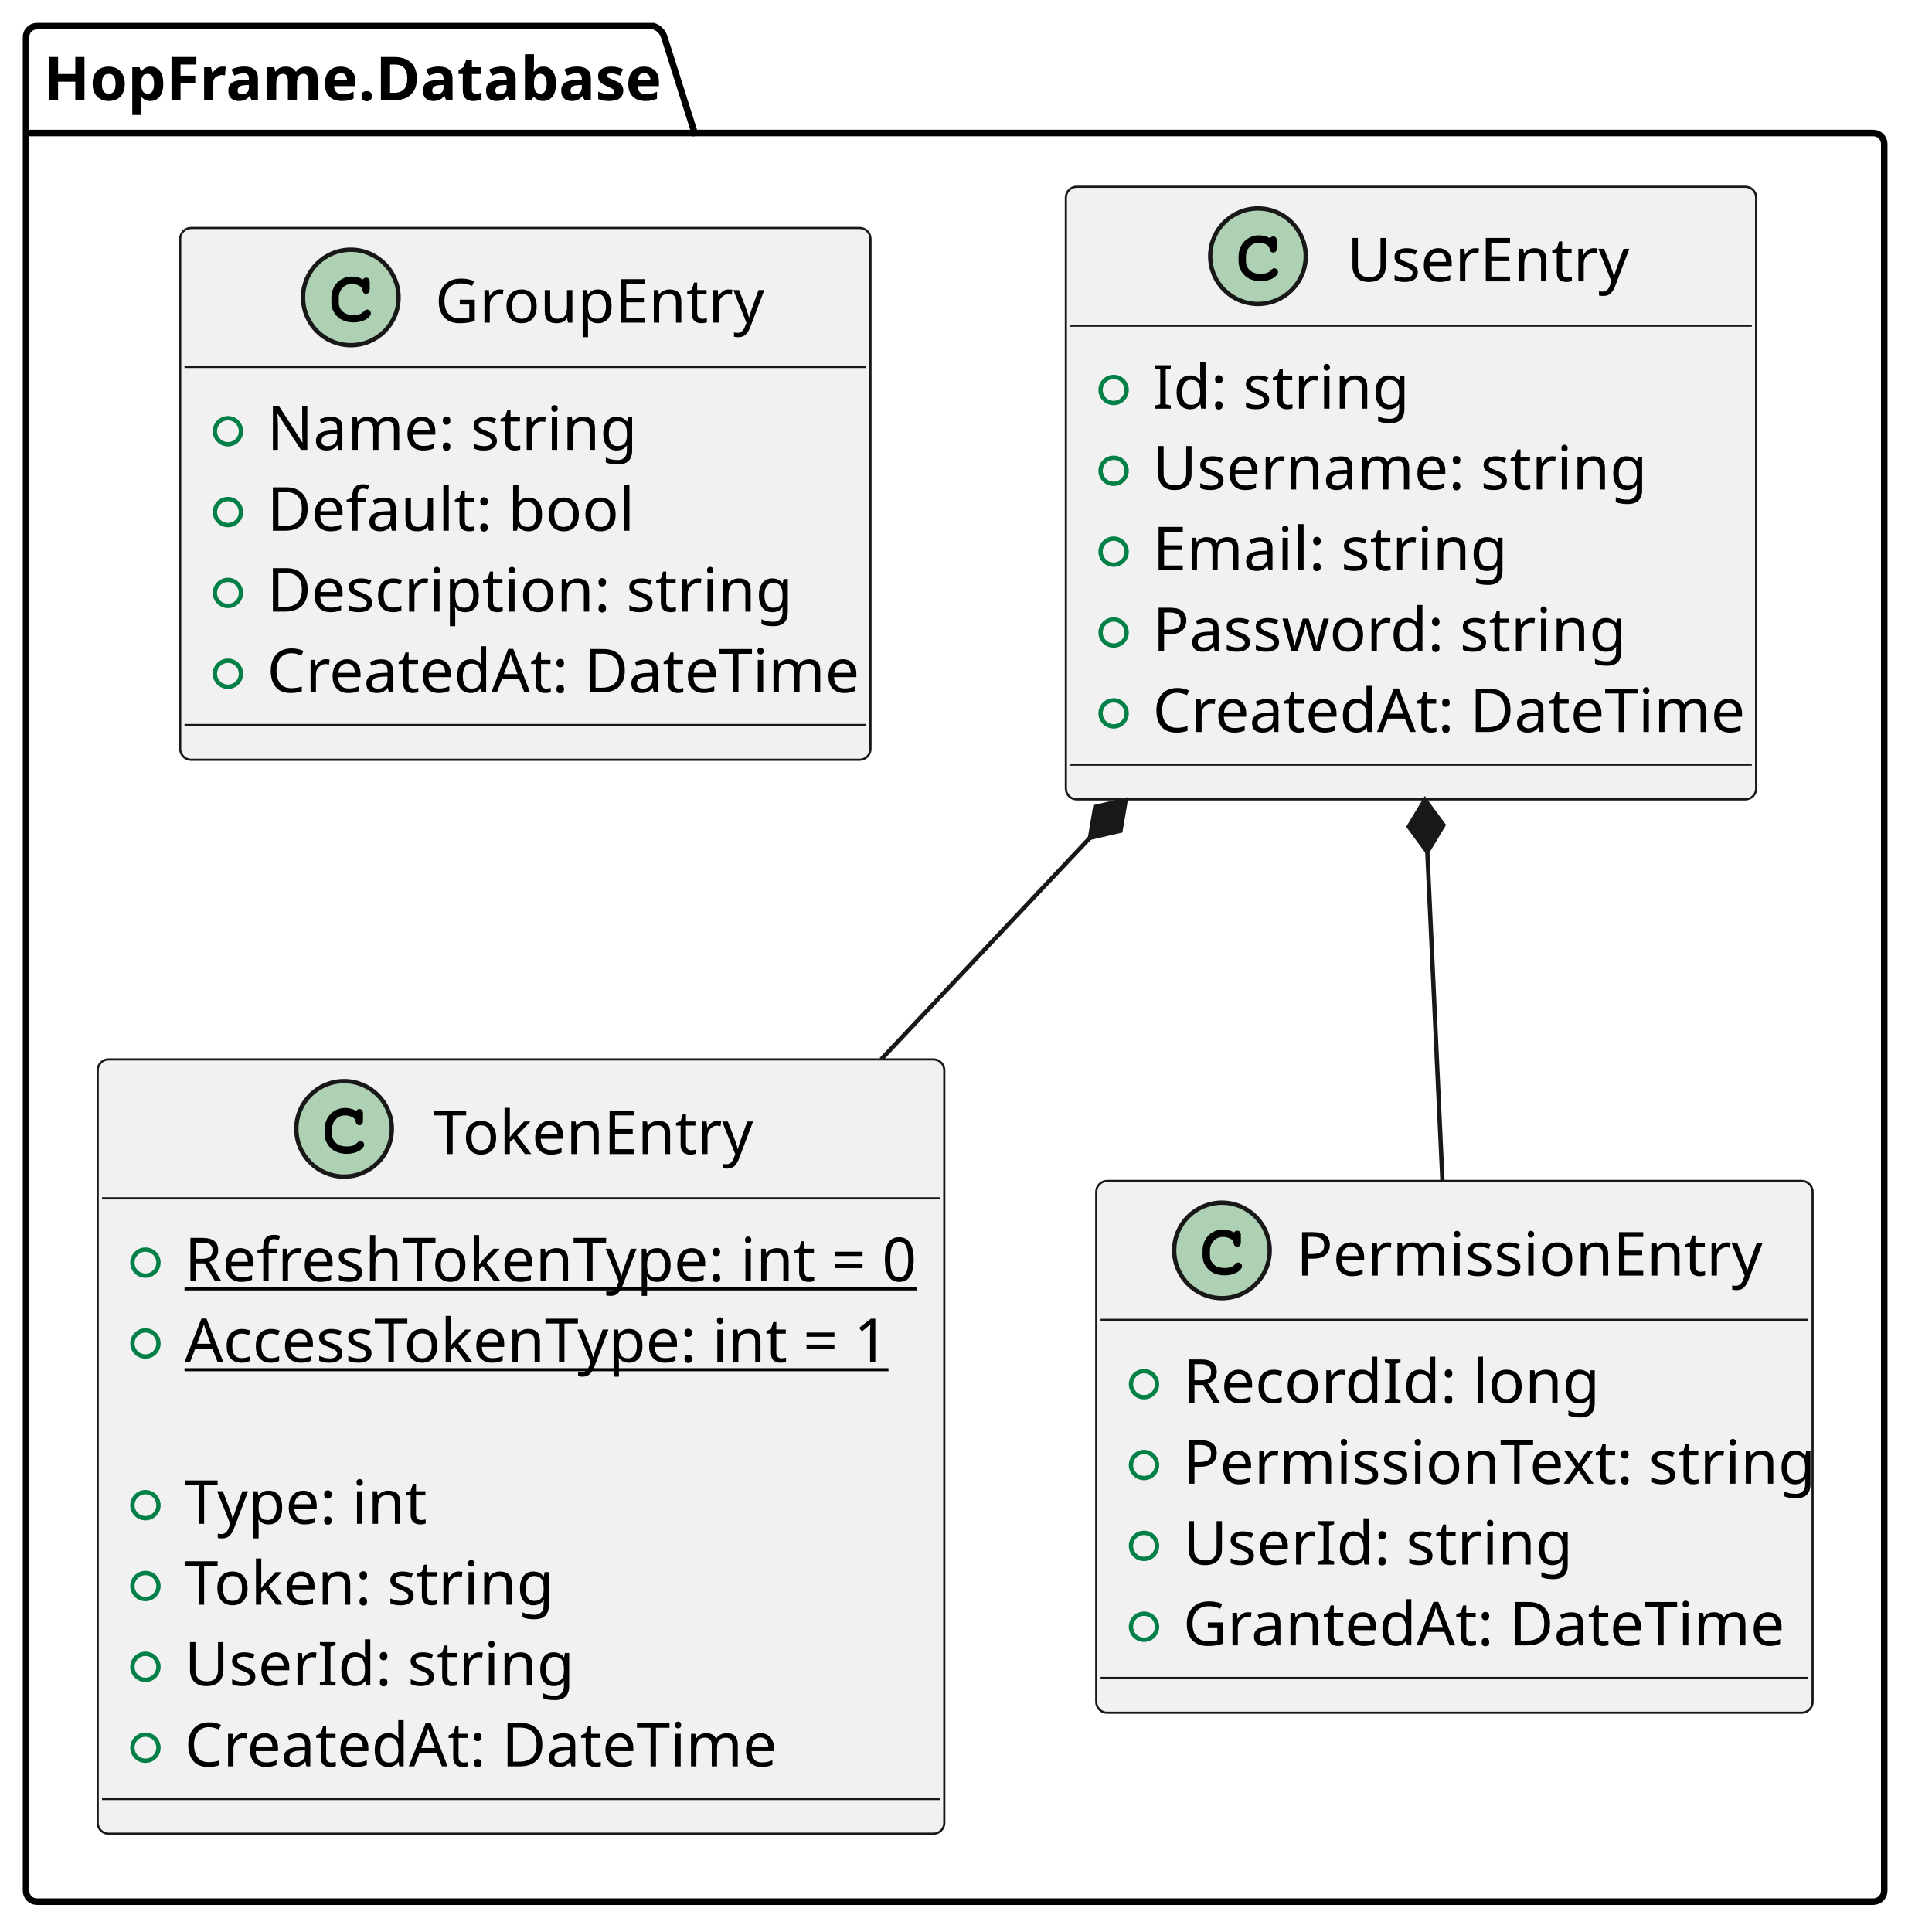
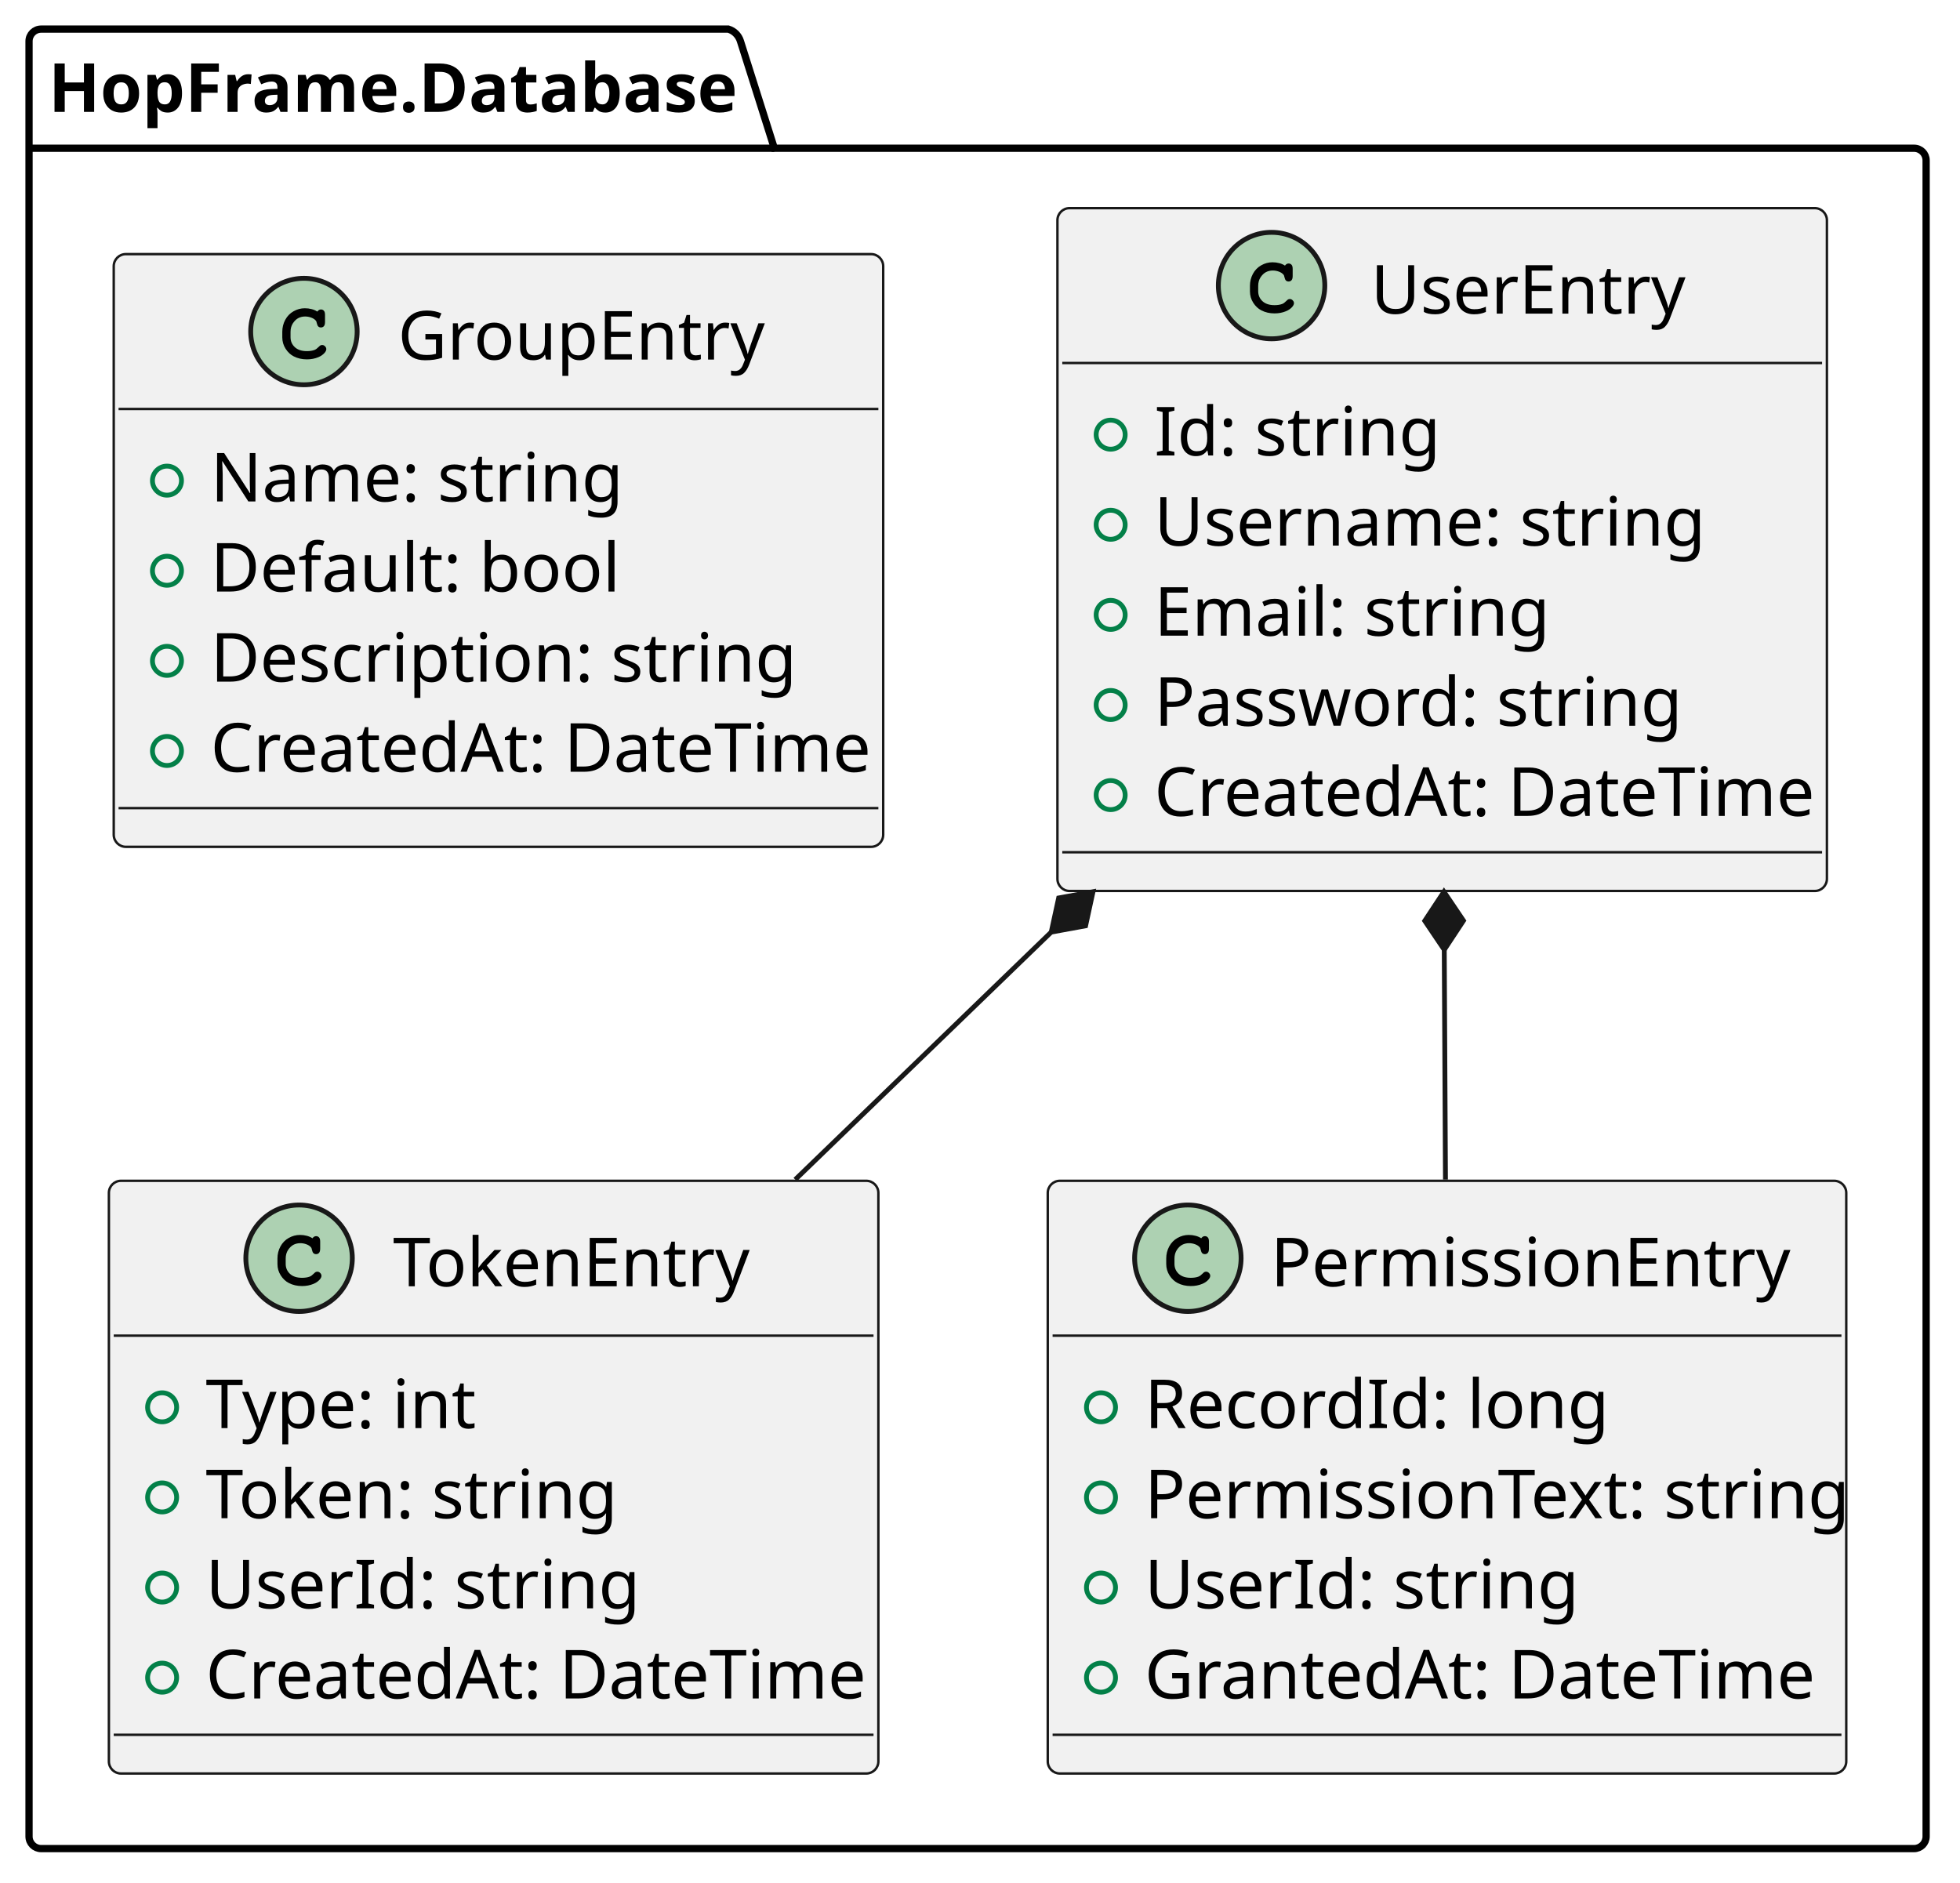
- <svg xmlns="http://www.w3.org/2000/svg" contentStyleType="text/css" height="445px" preserveAspectRatio="none" style="width:441px;height:445px;background:#FFFFFF;" version="1.1" viewBox="0 0 441 445" width="441px" zoomAndPan="magnify">
+ <svg xmlns="http://www.w3.org/2000/svg" contentStyleType="text/css" height="389px" preserveAspectRatio="none" style="width:405px;height:389px;background:#FFFFFF;" version="1.1" viewBox="0 0 405 389" width="405px" zoomAndPan="magnify">
  <defs />
  <g>
    <g id="cluster_HopFrame.Database">
-       <path d="M8.5,6.014 L150.5,6.014 A3.75,3.75 0 0 1 153,8.514 L160,30.635 L431.5,30.635 A2.5,2.5 0 0 1 434,33.135 L434,435.514 A2.5,2.5 0 0 1 431.5,438.014 L8.5,438.014 A2.5,2.5 0 0 1 6,435.514 L6,8.514 A2.5,2.5 0 0 1 8.5,6.014 " fill="none" style="stroke:#000000;stroke-width:1.5;" />
+       <path d="M8.5,6.014 L150.5,6.014 A3.75,3.75 0 0 1 153,8.514 L160,30.635 L395.5,30.635 A2.5,2.5 0 0 1 398,33.135 L398,379.514 A2.5,2.5 0 0 1 395.5,382.014 L8.5,382.014 A2.5,2.5 0 0 1 6,379.514 L6,8.514 A2.5,2.5 0 0 1 8.5,6.014 " fill="none" style="stroke:#000000;stroke-width:1.5;" />
      <line style="stroke:#000000;stroke-width:1.5;" x1="6" x2="160" y1="30.635" y2="30.635" />
      <text fill="#000000" font-family="sans-serif" font-size="14" font-weight="bold" lengthAdjust="spacing" textLength="141" x="10" y="23.121">HopFrame.Database</text>
    </g>
    <g id="elem_UserEntry">
-       <rect codeLine="4" fill="#F1F1F1" height="141.106" id="UserEntry" rx="2.5" ry="2.5" style="stroke:#181818;stroke-width:0.5;" width="159" x="245.5" y="43.014" />
-       <ellipse cx="289.75" cy="59.014" fill="#ADD1B2" rx="11" ry="11" style="stroke:#181818;stroke-width:1.0;" />
-       <path d="M292.516,54.889 Q292.672,54.67 292.859,54.56 Q293.047,54.451 293.266,54.451 Q293.641,54.451 293.875,54.717 Q294.109,54.967 294.109,55.576 L294.109,57.029 Q294.109,57.639 293.875,57.904 Q293.641,58.17 293.266,58.17 Q292.922,58.17 292.719,57.967 Q292.516,57.779 292.406,57.264 Q292.359,56.904 292.172,56.717 Q291.844,56.342 291.234,56.123 Q290.625,55.904 290,55.904 Q289.234,55.904 288.594,56.232 Q287.969,56.56 287.469,57.31 Q286.984,58.06 286.984,59.092 L286.984,60.185 Q286.984,61.42 287.875,62.248 Q288.766,63.06 290.359,63.06 Q291.297,63.06 291.953,62.81 Q292.344,62.654 292.766,62.217 Q293.031,61.951 293.172,61.873 Q293.328,61.795 293.531,61.795 Q293.859,61.795 294.109,62.06 Q294.375,62.31 294.375,62.654 Q294.375,62.998 294.031,63.404 Q293.531,63.982 292.734,64.311 Q291.656,64.764 290.359,64.764 Q288.844,64.764 287.641,64.139 Q286.656,63.639 285.969,62.576 Q285.281,61.498 285.281,60.217 L285.281,59.06 Q285.281,57.732 285.891,56.592 Q286.516,55.435 287.609,54.826 Q288.703,54.201 289.938,54.201 Q290.672,54.201 291.312,54.373 Q291.969,54.529 292.516,54.889 Z " fill="#000000" />
-       <text fill="#000000" font-family="sans-serif" font-size="14" lengthAdjust="spacing" textLength="62" x="310.25" y="64.811">UserEntry</text>
-       <line style="stroke:#181818;stroke-width:0.5;" x1="246.5" x2="403.5" y1="75.014" y2="75.014" />
-       <ellipse cx="256.5" cy="89.824" fill="none" rx="3" ry="3" style="stroke:#038048;stroke-width:1.0;" />
-       <text fill="#000000" font-family="sans-serif" font-size="14" lengthAdjust="spacing" textLength="54" x="265.5" y="94.121">Id: string</text>
-       <ellipse cx="256.5" cy="108.445" fill="none" rx="3" ry="3" style="stroke:#038048;stroke-width:1.0;" />
-       <text fill="#000000" font-family="sans-serif" font-size="14" lengthAdjust="spacing" textLength="107" x="265.5" y="112.742">Username: string</text>
-       <ellipse cx="256.5" cy="127.066" fill="none" rx="3" ry="3" style="stroke:#038048;stroke-width:1.0;" />
-       <text fill="#000000" font-family="sans-serif" font-size="14" lengthAdjust="spacing" textLength="77" x="265.5" y="131.363">Email: string</text>
-       <ellipse cx="256.5" cy="145.688" fill="none" rx="3" ry="3" style="stroke:#038048;stroke-width:1.0;" />
-       <text fill="#000000" font-family="sans-serif" font-size="14" lengthAdjust="spacing" textLength="104" x="265.5" y="149.984">Password: string</text>
-       <ellipse cx="256.5" cy="164.309" fill="none" rx="3" ry="3" style="stroke:#038048;stroke-width:1.0;" />
-       <text fill="#000000" font-family="sans-serif" font-size="14" lengthAdjust="spacing" textLength="133" x="265.5" y="168.606">CreatedAt: DateTime</text>
-       <line style="stroke:#181818;stroke-width:0.5;" x1="246.5" x2="403.5" y1="176.119" y2="176.119" />
+       <rect codeLine="4" fill="#F1F1F1" height="141.106" id="UserEntry" rx="2.5" ry="2.5" style="stroke:#181818;stroke-width:0.5;" width="159" x="218.5" y="43.014" />
+       <ellipse cx="262.75" cy="59.014" fill="#ADD1B2" rx="11" ry="11" style="stroke:#181818;stroke-width:1.0;" />
+       <path d="M265.516,54.889 Q265.672,54.67 265.859,54.56 Q266.047,54.451 266.266,54.451 Q266.641,54.451 266.875,54.717 Q267.109,54.967 267.109,55.576 L267.109,57.029 Q267.109,57.639 266.875,57.904 Q266.641,58.17 266.266,58.17 Q265.922,58.17 265.719,57.967 Q265.516,57.779 265.406,57.264 Q265.359,56.904 265.172,56.717 Q264.844,56.342 264.234,56.123 Q263.625,55.904 263,55.904 Q262.234,55.904 261.594,56.232 Q260.969,56.56 260.469,57.31 Q259.984,58.06 259.984,59.092 L259.984,60.185 Q259.984,61.42 260.875,62.248 Q261.766,63.06 263.359,63.06 Q264.297,63.06 264.953,62.81 Q265.344,62.654 265.766,62.217 Q266.031,61.951 266.172,61.873 Q266.328,61.795 266.531,61.795 Q266.859,61.795 267.109,62.06 Q267.375,62.31 267.375,62.654 Q267.375,62.998 267.031,63.404 Q266.531,63.982 265.734,64.311 Q264.656,64.764 263.359,64.764 Q261.844,64.764 260.641,64.139 Q259.656,63.639 258.969,62.576 Q258.281,61.498 258.281,60.217 L258.281,59.06 Q258.281,57.732 258.891,56.592 Q259.516,55.435 260.609,54.826 Q261.703,54.201 262.938,54.201 Q263.672,54.201 264.312,54.373 Q264.969,54.529 265.516,54.889 Z " fill="#000000" />
+       <text fill="#000000" font-family="sans-serif" font-size="14" lengthAdjust="spacing" textLength="62" x="283.25" y="64.811">UserEntry</text>
+       <line style="stroke:#181818;stroke-width:0.5;" x1="219.5" x2="376.5" y1="75.014" y2="75.014" />
+       <ellipse cx="229.5" cy="89.824" fill="none" rx="3" ry="3" style="stroke:#038048;stroke-width:1.0;" />
+       <text fill="#000000" font-family="sans-serif" font-size="14" lengthAdjust="spacing" textLength="54" x="238.5" y="94.121">Id: string</text>
+       <ellipse cx="229.5" cy="108.445" fill="none" rx="3" ry="3" style="stroke:#038048;stroke-width:1.0;" />
+       <text fill="#000000" font-family="sans-serif" font-size="14" lengthAdjust="spacing" textLength="107" x="238.5" y="112.742">Username: string</text>
+       <ellipse cx="229.5" cy="127.066" fill="none" rx="3" ry="3" style="stroke:#038048;stroke-width:1.0;" />
+       <text fill="#000000" font-family="sans-serif" font-size="14" lengthAdjust="spacing" textLength="77" x="238.5" y="131.363">Email: string</text>
+       <ellipse cx="229.5" cy="145.688" fill="none" rx="3" ry="3" style="stroke:#038048;stroke-width:1.0;" />
+       <text fill="#000000" font-family="sans-serif" font-size="14" lengthAdjust="spacing" textLength="104" x="238.5" y="149.984">Password: string</text>
+       <ellipse cx="229.5" cy="164.309" fill="none" rx="3" ry="3" style="stroke:#038048;stroke-width:1.0;" />
+       <text fill="#000000" font-family="sans-serif" font-size="14" lengthAdjust="spacing" textLength="133" x="238.5" y="168.606">CreatedAt: DateTime</text>
+       <line style="stroke:#181818;stroke-width:0.5;" x1="219.5" x2="376.5" y1="176.119" y2="176.119" />
    </g>
    <g id="elem_TokenEntry">
-       <rect codeLine="12" fill="#F1F1F1" height="178.348" id="TokenEntry" rx="2.5" ry="2.5" style="stroke:#181818;stroke-width:0.5;" width="195" x="22.5" y="244.014" />
-       <ellipse cx="79.25" cy="260.014" fill="#ADD1B2" rx="11" ry="11" style="stroke:#181818;stroke-width:1.0;" />
-       <path d="M82.016,255.889 Q82.172,255.67 82.359,255.56 Q82.547,255.451 82.766,255.451 Q83.141,255.451 83.375,255.717 Q83.609,255.967 83.609,256.576 L83.609,258.029 Q83.609,258.639 83.375,258.904 Q83.141,259.17 82.766,259.17 Q82.422,259.17 82.219,258.967 Q82.016,258.779 81.906,258.264 Q81.859,257.904 81.672,257.717 Q81.344,257.342 80.734,257.123 Q80.125,256.904 79.5,256.904 Q78.734,256.904 78.094,257.232 Q77.469,257.56 76.969,258.31 Q76.484,259.06 76.484,260.092 L76.484,261.185 Q76.484,262.42 77.375,263.248 Q78.266,264.06 79.859,264.06 Q80.797,264.06 81.453,263.81 Q81.844,263.654 82.266,263.217 Q82.531,262.951 82.672,262.873 Q82.828,262.795 83.031,262.795 Q83.359,262.795 83.609,263.06 Q83.875,263.31 83.875,263.654 Q83.875,263.998 83.531,264.404 Q83.031,264.982 82.234,265.31 Q81.156,265.764 79.859,265.764 Q78.344,265.764 77.141,265.139 Q76.156,264.639 75.469,263.576 Q74.781,262.498 74.781,261.217 L74.781,260.06 Q74.781,258.732 75.391,257.592 Q76.016,256.435 77.109,255.826 Q78.203,255.201 79.438,255.201 Q80.172,255.201 80.812,255.373 Q81.469,255.529 82.016,255.889 Z " fill="#000000" />
-       <text fill="#000000" font-family="sans-serif" font-size="14" lengthAdjust="spacing" textLength="73" x="99.75" y="265.81">TokenEntry</text>
-       <line style="stroke:#181818;stroke-width:0.5;" x1="23.5" x2="216.5" y1="276.014" y2="276.014" />
+       <rect codeLine="12" fill="#F1F1F1" height="122.484" id="TokenEntry" rx="2.5" ry="2.5" style="stroke:#181818;stroke-width:0.5;" width="159" x="22.5" y="244.014" />
+       <ellipse cx="61.8" cy="260.014" fill="#ADD1B2" rx="11" ry="11" style="stroke:#181818;stroke-width:1.0;" />
+       <path d="M64.566,255.889 Q64.722,255.67 64.909,255.56 Q65.097,255.451 65.316,255.451 Q65.691,255.451 65.925,255.717 Q66.159,255.967 66.159,256.576 L66.159,258.029 Q66.159,258.639 65.925,258.904 Q65.691,259.17 65.316,259.17 Q64.972,259.17 64.769,258.967 Q64.566,258.779 64.456,258.264 Q64.409,257.904 64.222,257.717 Q63.894,257.342 63.284,257.123 Q62.675,256.904 62.05,256.904 Q61.284,256.904 60.644,257.232 Q60.019,257.56 59.519,258.31 Q59.034,259.06 59.034,260.092 L59.034,261.185 Q59.034,262.42 59.925,263.248 Q60.816,264.06 62.409,264.06 Q63.347,264.06 64.003,263.81 Q64.394,263.654 64.816,263.217 Q65.081,262.951 65.222,262.873 Q65.378,262.795 65.581,262.795 Q65.909,262.795 66.159,263.06 Q66.425,263.31 66.425,263.654 Q66.425,263.998 66.081,264.404 Q65.581,264.982 64.784,265.31 Q63.706,265.764 62.409,265.764 Q60.894,265.764 59.691,265.139 Q58.706,264.639 58.019,263.576 Q57.331,262.498 57.331,261.217 L57.331,260.06 Q57.331,258.732 57.941,257.592 Q58.566,256.435 59.659,255.826 Q60.753,255.201 61.987,255.201 Q62.722,255.201 63.362,255.373 Q64.019,255.529 64.566,255.889 Z " fill="#000000" />
+       <text fill="#000000" font-family="sans-serif" font-size="14" lengthAdjust="spacing" textLength="73" x="81.2" y="265.81">TokenEntry</text>
+       <line style="stroke:#181818;stroke-width:0.5;" x1="23.5" x2="180.5" y1="276.014" y2="276.014" />
      <ellipse cx="33.5" cy="290.824" fill="none" rx="3" ry="3" style="stroke:#038048;stroke-width:1.0;" />
-       <text fill="#000000" font-family="sans-serif" font-size="14" lengthAdjust="spacing" text-decoration="underline" textLength="169" x="42.5" y="295.121">RefreshTokenType: int = 0</text>
+       <text fill="#000000" font-family="sans-serif" font-size="14" lengthAdjust="spacing" textLength="55" x="42.5" y="295.121">Type: int</text>
      <ellipse cx="33.5" cy="309.445" fill="none" rx="3" ry="3" style="stroke:#038048;stroke-width:1.0;" />
-       <text fill="#000000" font-family="sans-serif" font-size="14" lengthAdjust="spacing" text-decoration="underline" textLength="164" x="42.5" y="313.742">AccessTokenType: int = 1</text>
-       <text fill="#000000" font-family="sans-serif" font-size="14" lengthAdjust="spacing" textLength="4" x="42.5" y="332.363"> </text>
+       <text fill="#000000" font-family="sans-serif" font-size="14" lengthAdjust="spacing" textLength="83" x="42.5" y="313.742">Token: string</text>
+       <ellipse cx="33.5" cy="328.066" fill="none" rx="3" ry="3" style="stroke:#038048;stroke-width:1.0;" />
+       <text fill="#000000" font-family="sans-serif" font-size="14" lengthAdjust="spacing" textLength="83" x="42.5" y="332.363">UserId: string</text>
      <ellipse cx="33.5" cy="346.688" fill="none" rx="3" ry="3" style="stroke:#038048;stroke-width:1.0;" />
-       <text fill="#000000" font-family="sans-serif" font-size="14" lengthAdjust="spacing" textLength="55" x="42.5" y="350.984">Type: int</text>
-       <ellipse cx="33.5" cy="365.309" fill="none" rx="3" ry="3" style="stroke:#038048;stroke-width:1.0;" />
-       <text fill="#000000" font-family="sans-serif" font-size="14" lengthAdjust="spacing" textLength="83" x="42.5" y="369.606">Token: string</text>
-       <ellipse cx="33.5" cy="383.93" fill="none" rx="3" ry="3" style="stroke:#038048;stroke-width:1.0;" />
-       <text fill="#000000" font-family="sans-serif" font-size="14" lengthAdjust="spacing" textLength="83" x="42.5" y="388.227">UserId: string</text>
-       <ellipse cx="33.5" cy="402.551" fill="none" rx="3" ry="3" style="stroke:#038048;stroke-width:1.0;" />
-       <text fill="#000000" font-family="sans-serif" font-size="14" lengthAdjust="spacing" textLength="133" x="42.5" y="406.848">CreatedAt: DateTime</text>
-       <line style="stroke:#181818;stroke-width:0.5;" x1="23.5" x2="216.5" y1="414.361" y2="414.361" />
+       <text fill="#000000" font-family="sans-serif" font-size="14" lengthAdjust="spacing" textLength="133" x="42.5" y="350.984">CreatedAt: DateTime</text>
+       <line style="stroke:#181818;stroke-width:0.5;" x1="23.5" x2="180.5" y1="358.498" y2="358.498" />
    </g>
    <g id="elem_PermissionEntry">
-       <rect codeLine="22" fill="#F1F1F1" height="122.484" id="PermissionEntry" rx="2.5" ry="2.5" style="stroke:#181818;stroke-width:0.5;" width="165" x="252.5" y="272.014" />
-       <ellipse cx="281.45" cy="288.014" fill="#ADD1B2" rx="11" ry="11" style="stroke:#181818;stroke-width:1.0;" />
-       <path d="M284.216,283.889 Q284.372,283.67 284.559,283.56 Q284.747,283.451 284.966,283.451 Q285.341,283.451 285.575,283.717 Q285.809,283.967 285.809,284.576 L285.809,286.029 Q285.809,286.639 285.575,286.904 Q285.341,287.17 284.966,287.17 Q284.622,287.17 284.419,286.967 Q284.216,286.779 284.106,286.264 Q284.059,285.904 283.872,285.717 Q283.544,285.342 282.934,285.123 Q282.325,284.904 281.7,284.904 Q280.934,284.904 280.294,285.232 Q279.669,285.56 279.169,286.31 Q278.684,287.06 278.684,288.092 L278.684,289.185 Q278.684,290.42 279.575,291.248 Q280.466,292.06 282.059,292.06 Q282.997,292.06 283.653,291.81 Q284.044,291.654 284.466,291.217 Q284.731,290.951 284.872,290.873 Q285.028,290.795 285.231,290.795 Q285.559,290.795 285.809,291.06 Q286.075,291.31 286.075,291.654 Q286.075,291.998 285.731,292.404 Q285.231,292.982 284.434,293.31 Q283.356,293.764 282.059,293.764 Q280.544,293.764 279.341,293.139 Q278.356,292.639 277.669,291.576 Q276.981,290.498 276.981,289.217 L276.981,288.06 Q276.981,286.732 277.591,285.592 Q278.216,284.435 279.309,283.826 Q280.403,283.201 281.637,283.201 Q282.372,283.201 283.012,283.373 Q283.669,283.529 284.216,283.889 Z " fill="#000000" />
-       <text fill="#000000" font-family="sans-serif" font-size="14" lengthAdjust="spacing" textLength="102" x="298.55" y="293.81">PermissionEntry</text>
-       <line style="stroke:#181818;stroke-width:0.5;" x1="253.5" x2="416.5" y1="304.014" y2="304.014" />
-       <ellipse cx="263.5" cy="318.824" fill="none" rx="3" ry="3" style="stroke:#038048;stroke-width:1.0;" />
-       <text fill="#000000" font-family="sans-serif" font-size="14" lengthAdjust="spacing" textLength="92" x="272.5" y="323.121">RecordId: long</text>
-       <ellipse cx="263.5" cy="337.445" fill="none" rx="3" ry="3" style="stroke:#038048;stroke-width:1.0;" />
-       <text fill="#000000" font-family="sans-serif" font-size="14" lengthAdjust="spacing" textLength="139" x="272.5" y="341.742">PermissionText: string</text>
-       <ellipse cx="263.5" cy="356.066" fill="none" rx="3" ry="3" style="stroke:#038048;stroke-width:1.0;" />
-       <text fill="#000000" font-family="sans-serif" font-size="14" lengthAdjust="spacing" textLength="83" x="272.5" y="360.363">UserId: string</text>
-       <ellipse cx="263.5" cy="374.688" fill="none" rx="3" ry="3" style="stroke:#038048;stroke-width:1.0;" />
-       <text fill="#000000" font-family="sans-serif" font-size="14" lengthAdjust="spacing" textLength="134" x="272.5" y="378.984">GrantedAt: DateTime</text>
-       <line style="stroke:#181818;stroke-width:0.5;" x1="253.5" x2="416.5" y1="386.498" y2="386.498" />
+       <rect codeLine="19" fill="#F1F1F1" height="122.484" id="PermissionEntry" rx="2.5" ry="2.5" style="stroke:#181818;stroke-width:0.5;" width="165" x="216.5" y="244.014" />
+       <ellipse cx="245.45" cy="260.014" fill="#ADD1B2" rx="11" ry="11" style="stroke:#181818;stroke-width:1.0;" />
+       <path d="M248.216,255.889 Q248.372,255.67 248.559,255.56 Q248.747,255.451 248.966,255.451 Q249.341,255.451 249.575,255.717 Q249.809,255.967 249.809,256.576 L249.809,258.029 Q249.809,258.639 249.575,258.904 Q249.341,259.17 248.966,259.17 Q248.622,259.17 248.419,258.967 Q248.216,258.779 248.106,258.264 Q248.059,257.904 247.872,257.717 Q247.544,257.342 246.934,257.123 Q246.325,256.904 245.7,256.904 Q244.934,256.904 244.294,257.232 Q243.669,257.56 243.169,258.31 Q242.684,259.06 242.684,260.092 L242.684,261.185 Q242.684,262.42 243.575,263.248 Q244.466,264.06 246.059,264.06 Q246.997,264.06 247.653,263.81 Q248.044,263.654 248.466,263.217 Q248.731,262.951 248.872,262.873 Q249.028,262.795 249.231,262.795 Q249.559,262.795 249.809,263.06 Q250.075,263.31 250.075,263.654 Q250.075,263.998 249.731,264.404 Q249.231,264.982 248.434,265.31 Q247.356,265.764 246.059,265.764 Q244.544,265.764 243.341,265.139 Q242.356,264.639 241.669,263.576 Q240.981,262.498 240.981,261.217 L240.981,260.06 Q240.981,258.732 241.591,257.592 Q242.216,256.435 243.309,255.826 Q244.403,255.201 245.637,255.201 Q246.372,255.201 247.012,255.373 Q247.669,255.529 248.216,255.889 Z " fill="#000000" />
+       <text fill="#000000" font-family="sans-serif" font-size="14" lengthAdjust="spacing" textLength="102" x="262.55" y="265.81">PermissionEntry</text>
+       <line style="stroke:#181818;stroke-width:0.5;" x1="217.5" x2="380.5" y1="276.014" y2="276.014" />
+       <ellipse cx="227.5" cy="290.824" fill="none" rx="3" ry="3" style="stroke:#038048;stroke-width:1.0;" />
+       <text fill="#000000" font-family="sans-serif" font-size="14" lengthAdjust="spacing" textLength="92" x="236.5" y="295.121">RecordId: long</text>
+       <ellipse cx="227.5" cy="309.445" fill="none" rx="3" ry="3" style="stroke:#038048;stroke-width:1.0;" />
+       <text fill="#000000" font-family="sans-serif" font-size="14" lengthAdjust="spacing" textLength="139" x="236.5" y="313.742">PermissionText: string</text>
+       <ellipse cx="227.5" cy="328.066" fill="none" rx="3" ry="3" style="stroke:#038048;stroke-width:1.0;" />
+       <text fill="#000000" font-family="sans-serif" font-size="14" lengthAdjust="spacing" textLength="83" x="236.5" y="332.363">UserId: string</text>
+       <ellipse cx="227.5" cy="346.688" fill="none" rx="3" ry="3" style="stroke:#038048;stroke-width:1.0;" />
+       <text fill="#000000" font-family="sans-serif" font-size="14" lengthAdjust="spacing" textLength="134" x="236.5" y="350.984">GrantedAt: DateTime</text>
+       <line style="stroke:#181818;stroke-width:0.5;" x1="217.5" x2="380.5" y1="358.498" y2="358.498" />
    </g>
    <g id="elem_GroupEntry">
-       <rect codeLine="29" fill="#F1F1F1" height="122.484" id="GroupEntry" rx="2.5" ry="2.5" style="stroke:#181818;stroke-width:0.5;" width="159" x="41.5" y="52.514" />
-       <ellipse cx="80.8" cy="68.514" fill="#ADD1B2" rx="11" ry="11" style="stroke:#181818;stroke-width:1.0;" />
-       <path d="M83.566,64.389 Q83.722,64.17 83.909,64.061 Q84.097,63.951 84.316,63.951 Q84.691,63.951 84.925,64.217 Q85.159,64.467 85.159,65.076 L85.159,66.529 Q85.159,67.139 84.925,67.404 Q84.691,67.67 84.316,67.67 Q83.972,67.67 83.769,67.467 Q83.566,67.279 83.456,66.764 Q83.409,66.404 83.222,66.217 Q82.894,65.842 82.284,65.623 Q81.675,65.404 81.05,65.404 Q80.284,65.404 79.644,65.732 Q79.019,66.061 78.519,66.811 Q78.034,67.561 78.034,68.592 L78.034,69.686 Q78.034,70.92 78.925,71.748 Q79.816,72.561 81.409,72.561 Q82.347,72.561 83.003,72.311 Q83.394,72.154 83.816,71.717 Q84.081,71.451 84.222,71.373 Q84.378,71.295 84.581,71.295 Q84.909,71.295 85.159,71.561 Q85.425,71.811 85.425,72.154 Q85.425,72.498 85.081,72.904 Q84.581,73.482 83.784,73.811 Q82.706,74.264 81.409,74.264 Q79.894,74.264 78.691,73.639 Q77.706,73.139 77.019,72.076 Q76.331,70.998 76.331,69.717 L76.331,68.561 Q76.331,67.232 76.941,66.092 Q77.566,64.936 78.659,64.326 Q79.753,63.701 80.987,63.701 Q81.722,63.701 82.362,63.873 Q83.019,64.029 83.566,64.389 Z " fill="#000000" />
-       <text fill="#000000" font-family="sans-serif" font-size="14" lengthAdjust="spacing" textLength="73" x="100.2" y="74.311">GroupEntry</text>
-       <line style="stroke:#181818;stroke-width:0.5;" x1="42.5" x2="199.5" y1="84.514" y2="84.514" />
-       <ellipse cx="52.5" cy="99.324" fill="none" rx="3" ry="3" style="stroke:#038048;stroke-width:1.0;" />
-       <text fill="#000000" font-family="sans-serif" font-size="14" lengthAdjust="spacing" textLength="79" x="61.5" y="103.621">Name: string</text>
-       <ellipse cx="52.5" cy="117.945" fill="none" rx="3" ry="3" style="stroke:#038048;stroke-width:1.0;" />
-       <text fill="#000000" font-family="sans-serif" font-size="14" lengthAdjust="spacing" textLength="80" x="61.5" y="122.242">Default: bool</text>
-       <ellipse cx="52.5" cy="136.566" fill="none" rx="3" ry="3" style="stroke:#038048;stroke-width:1.0;" />
-       <text fill="#000000" font-family="sans-serif" font-size="14" lengthAdjust="spacing" textLength="114" x="61.5" y="140.863">Description: string</text>
-       <ellipse cx="52.5" cy="155.188" fill="none" rx="3" ry="3" style="stroke:#038048;stroke-width:1.0;" />
-       <text fill="#000000" font-family="sans-serif" font-size="14" lengthAdjust="spacing" textLength="133" x="61.5" y="159.484">CreatedAt: DateTime</text>
-       <line style="stroke:#181818;stroke-width:0.5;" x1="42.5" x2="199.5" y1="166.998" y2="166.998" />
+       <rect codeLine="26" fill="#F1F1F1" height="122.484" id="GroupEntry" rx="2.5" ry="2.5" style="stroke:#181818;stroke-width:0.5;" width="159" x="23.5" y="52.514" />
+       <ellipse cx="62.8" cy="68.514" fill="#ADD1B2" rx="11" ry="11" style="stroke:#181818;stroke-width:1.0;" />
+       <path d="M65.566,64.389 Q65.722,64.17 65.909,64.061 Q66.097,63.951 66.316,63.951 Q66.691,63.951 66.925,64.217 Q67.159,64.467 67.159,65.076 L67.159,66.529 Q67.159,67.139 66.925,67.404 Q66.691,67.67 66.316,67.67 Q65.972,67.67 65.769,67.467 Q65.566,67.279 65.456,66.764 Q65.409,66.404 65.222,66.217 Q64.894,65.842 64.284,65.623 Q63.675,65.404 63.05,65.404 Q62.284,65.404 61.644,65.732 Q61.019,66.061 60.519,66.811 Q60.034,67.561 60.034,68.592 L60.034,69.686 Q60.034,70.92 60.925,71.748 Q61.816,72.561 63.409,72.561 Q64.347,72.561 65.003,72.311 Q65.394,72.154 65.816,71.717 Q66.081,71.451 66.222,71.373 Q66.378,71.295 66.581,71.295 Q66.909,71.295 67.159,71.561 Q67.425,71.811 67.425,72.154 Q67.425,72.498 67.081,72.904 Q66.581,73.482 65.784,73.811 Q64.706,74.264 63.409,74.264 Q61.894,74.264 60.691,73.639 Q59.706,73.139 59.019,72.076 Q58.331,70.998 58.331,69.717 L58.331,68.561 Q58.331,67.232 58.941,66.092 Q59.566,64.936 60.659,64.326 Q61.753,63.701 62.987,63.701 Q63.722,63.701 64.362,63.873 Q65.019,64.029 65.566,64.389 Z " fill="#000000" />
+       <text fill="#000000" font-family="sans-serif" font-size="14" lengthAdjust="spacing" textLength="73" x="82.2" y="74.311">GroupEntry</text>
+       <line style="stroke:#181818;stroke-width:0.5;" x1="24.5" x2="181.5" y1="84.514" y2="84.514" />
+       <ellipse cx="34.5" cy="99.324" fill="none" rx="3" ry="3" style="stroke:#038048;stroke-width:1.0;" />
+       <text fill="#000000" font-family="sans-serif" font-size="14" lengthAdjust="spacing" textLength="79" x="43.5" y="103.621">Name: string</text>
+       <ellipse cx="34.5" cy="117.945" fill="none" rx="3" ry="3" style="stroke:#038048;stroke-width:1.0;" />
+       <text fill="#000000" font-family="sans-serif" font-size="14" lengthAdjust="spacing" textLength="80" x="43.5" y="122.242">Default: bool</text>
+       <ellipse cx="34.5" cy="136.566" fill="none" rx="3" ry="3" style="stroke:#038048;stroke-width:1.0;" />
+       <text fill="#000000" font-family="sans-serif" font-size="14" lengthAdjust="spacing" textLength="114" x="43.5" y="140.863">Description: string</text>
+       <ellipse cx="34.5" cy="155.188" fill="none" rx="3" ry="3" style="stroke:#038048;stroke-width:1.0;" />
+       <text fill="#000000" font-family="sans-serif" font-size="14" lengthAdjust="spacing" textLength="133" x="43.5" y="159.484">CreatedAt: DateTime</text>
+       <line style="stroke:#181818;stroke-width:0.5;" x1="24.5" x2="181.5" y1="166.998" y2="166.998" />
    </g>
    <g id="link_UserEntry_TokenEntry">
-       <path codeLine="37" d="M251.059,192.966 C233.139,211.976 221.72,224.084 202.98,243.974 " fill="none" id="UserEntry-backto-TokenEntry" style="stroke:#181818;stroke-width:1.0;" />
-       <polygon fill="#181818" points="259.29,184.234,252.264,185.856,251.059,192.966,258.085,191.343,259.29,184.234" style="stroke:#181818;stroke-width:1.0;" />
+       <path codeLine="34" d="M217.223,192.615 C197.033,212.135 183.89,224.844 164.32,243.764 " fill="none" id="UserEntry-backto-TokenEntry" style="stroke:#181818;stroke-width:1.0;" />
+       <polygon fill="#181818" points="225.85,184.274,218.756,185.568,217.223,192.615,224.317,191.32,225.85,184.274" style="stroke:#181818;stroke-width:1.0;" />
    </g>
    <g id="link_UserEntry_PermissionEntry">
-       <path codeLine="38" d="M328.758,196.221 C330.048,224.421 330.98,244.684 332.23,271.834 " fill="none" id="UserEntry-backto-PermissionEntry" style="stroke:#181818;stroke-width:1.0;" />
-       <polygon fill="#181818" points="328.21,184.234,324.488,190.41,328.758,196.221,332.48,190.045,328.21,184.234" style="stroke:#181818;stroke-width:1.0;" />
+       <path codeLine="35" d="M298.432,196.274 C298.531,215.793 298.58,224.844 298.68,243.764 " fill="none" id="UserEntry-backto-PermissionEntry" style="stroke:#181818;stroke-width:1.0;" />
+       <polygon fill="#181818" points="298.37,184.274,294.401,190.294,298.432,196.274,302.401,190.253,298.37,184.274" style="stroke:#181818;stroke-width:1.0;" />
    </g>
  </g>
</svg>
